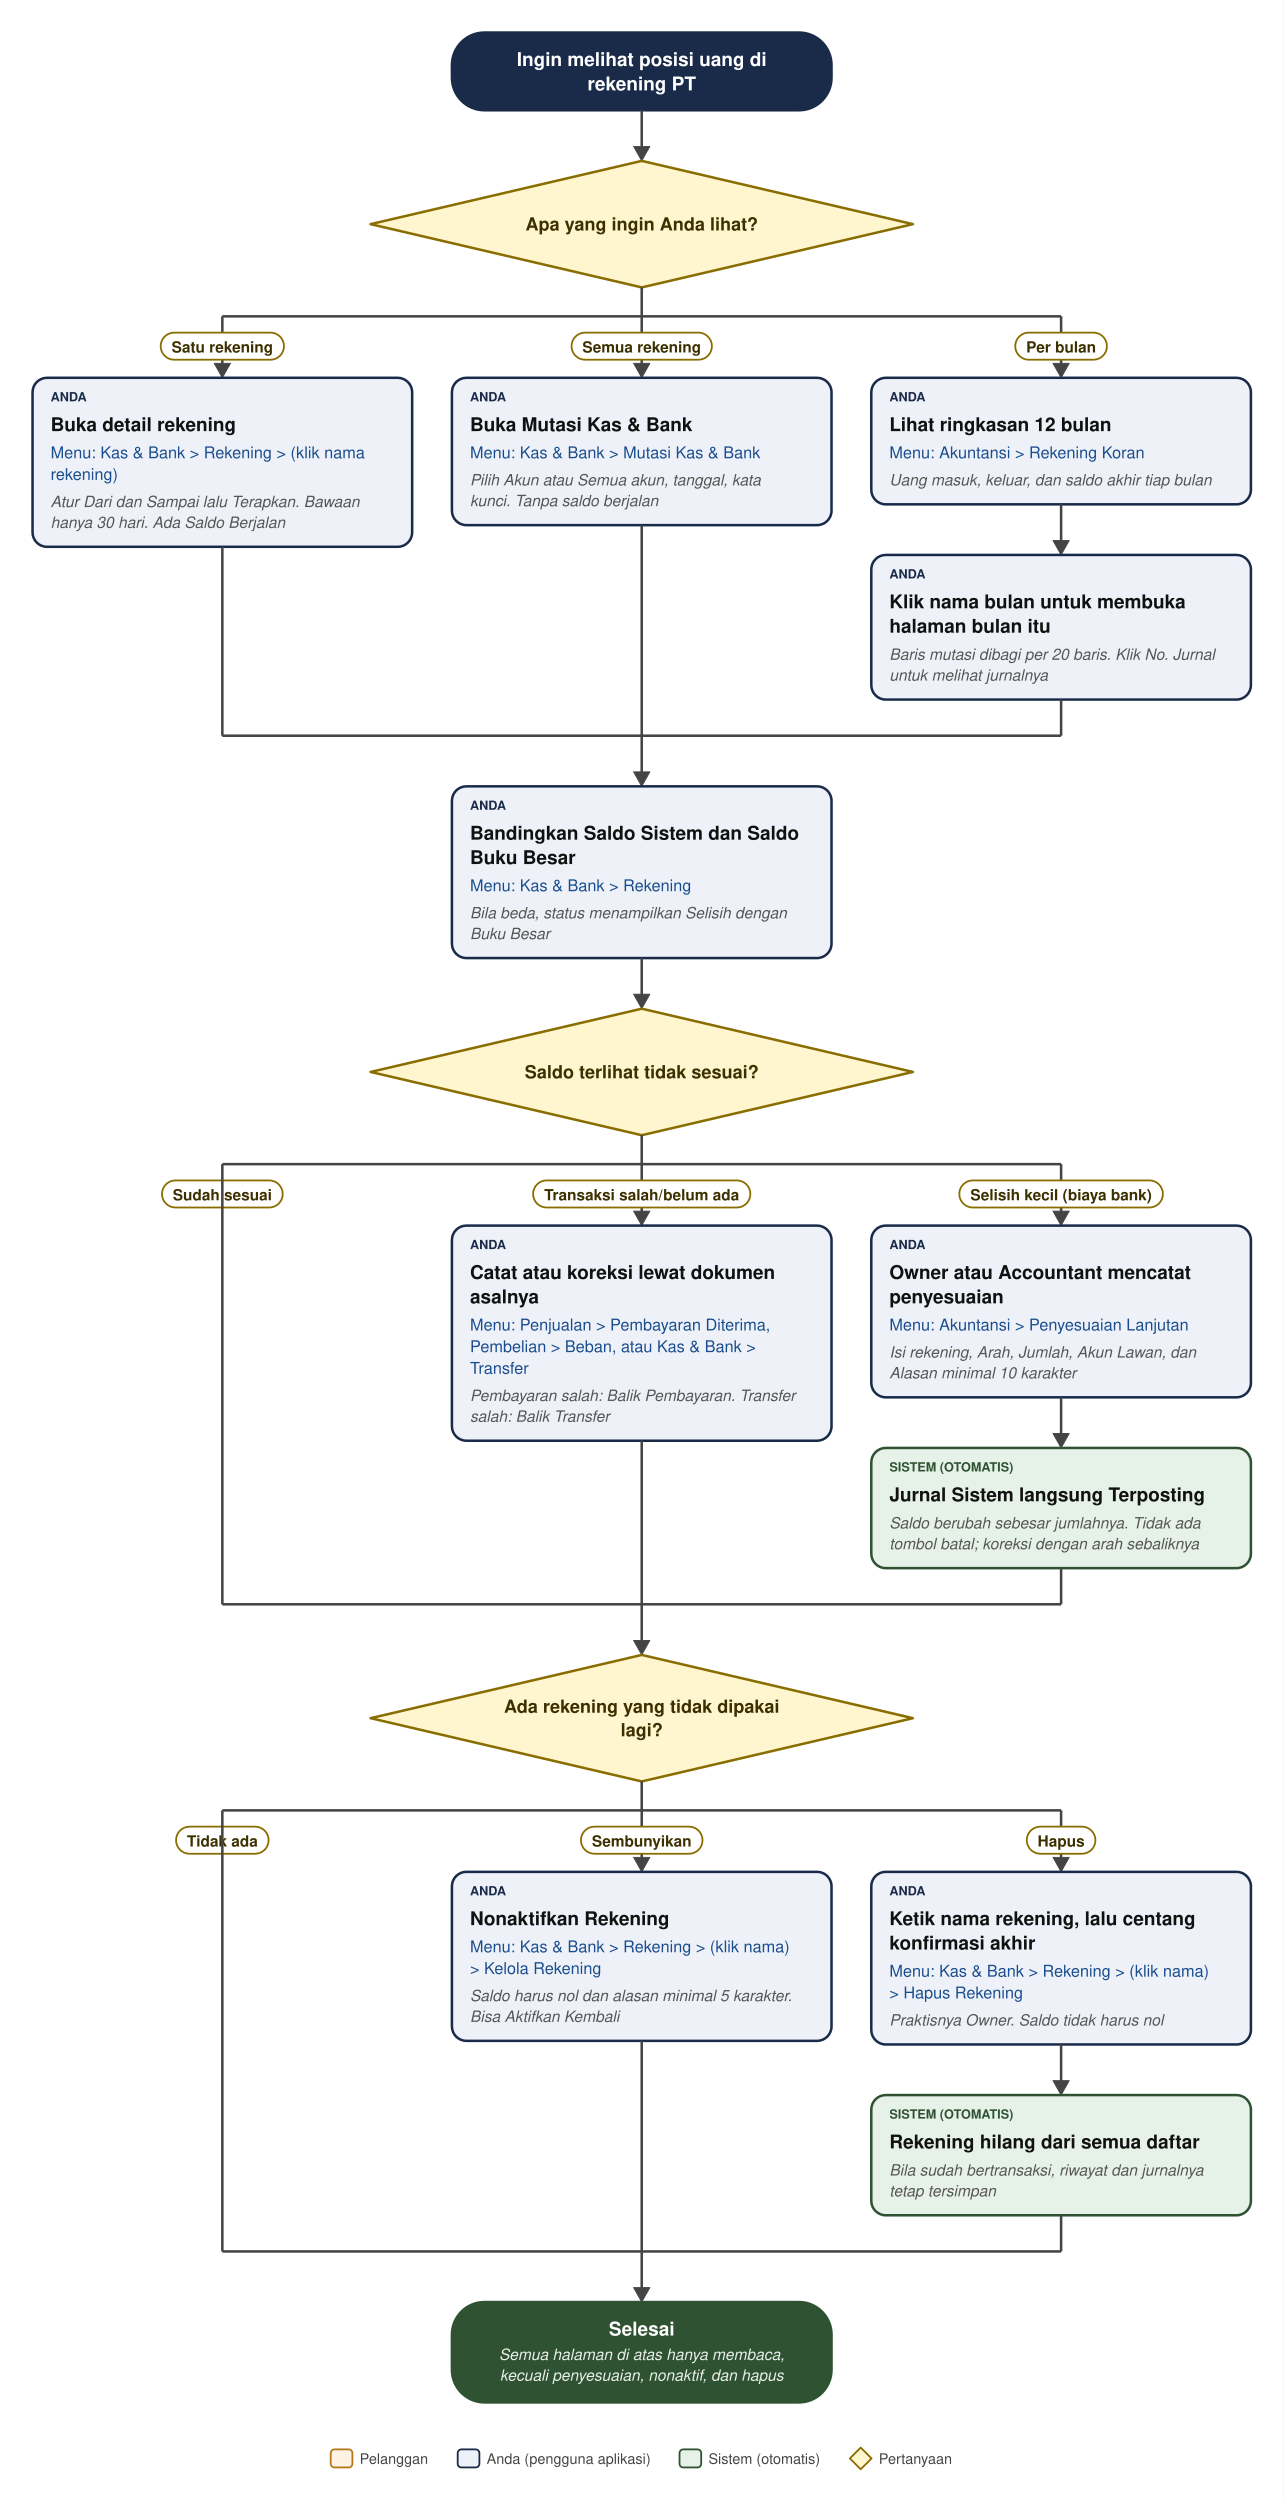
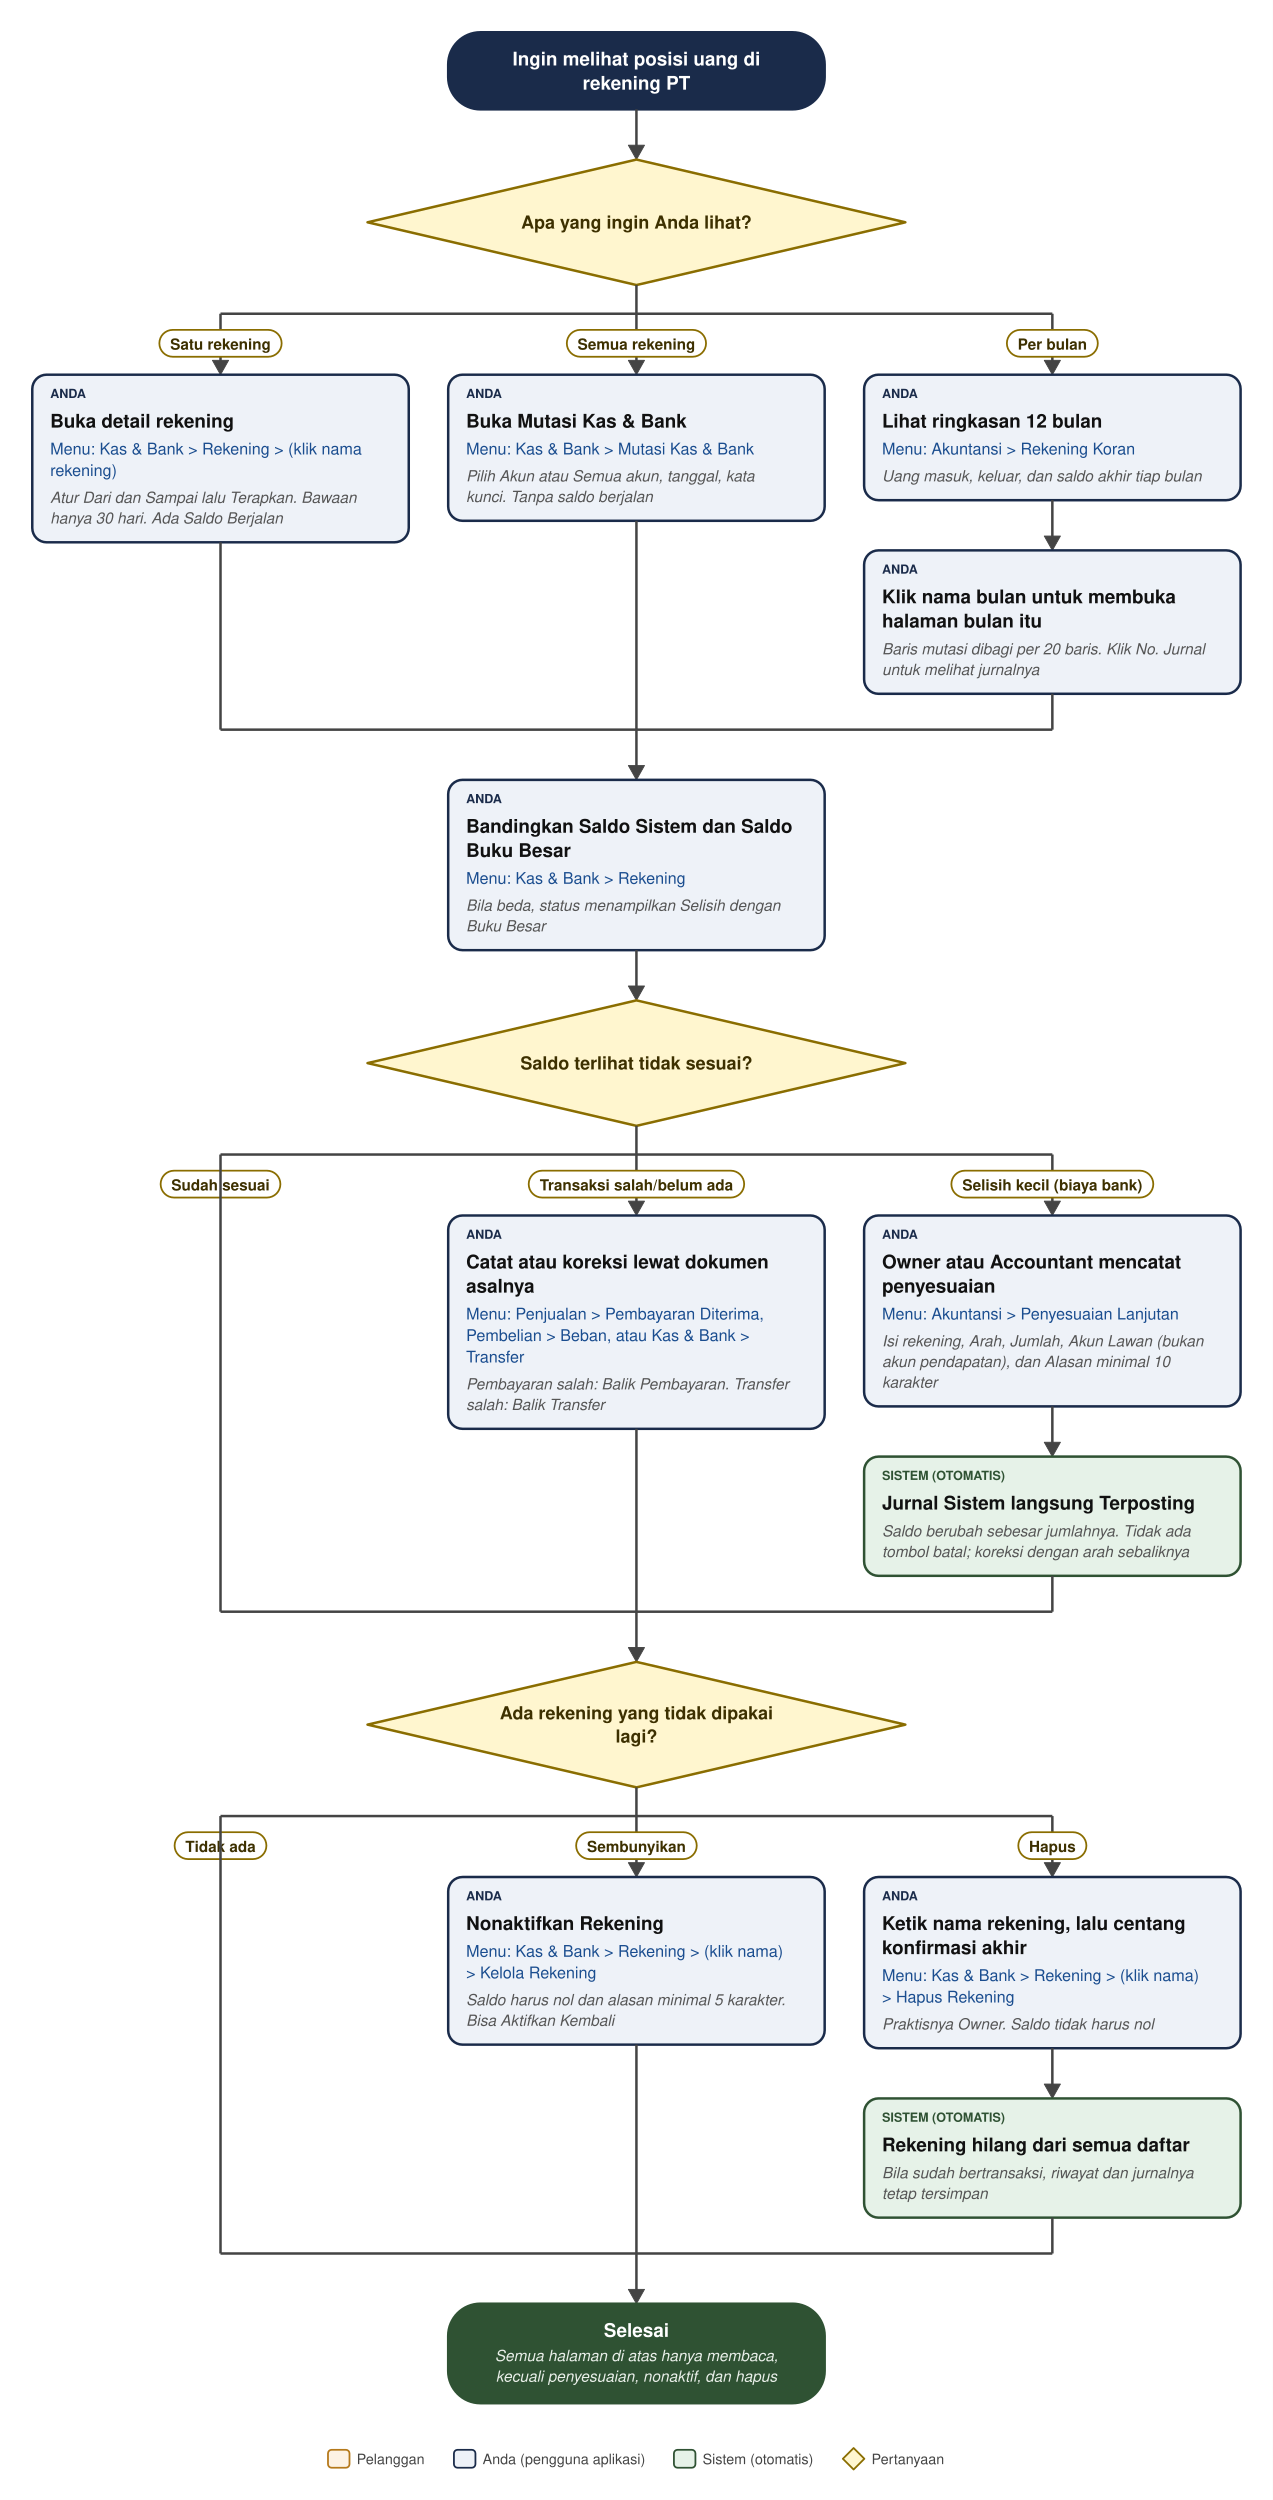
- <svg xmlns="http://www.w3.org/2000/svg" viewBox="0 0 710 1383" width="710" height="1383" role="img" aria-label="Di Mana Saya Melihat Uang Kas dan Bank, dan Kalau Saldo Terlihat Salah?" font-family="Helvetica, Arial, sans-serif">
+ <svg xmlns="http://www.w3.org/2000/svg" viewBox="0 0 710 1394.5" width="710" height="1394.5" role="img" aria-label="Di Mana Saya Melihat Uang Kas dan Bank, dan Kalau Saldo Terlihat Salah?" font-family="Helvetica, Arial, sans-serif">
  <rect width="100%" height="100%" fill="#ffffff" />
  <rect x="250" y="18" width="210" height="43" rx="18" fill="#1a2b4a" stroke="#1a2b4a" stroke-width="1.4" />
  <text x="355" y="36.5" font-size="10.5" font-weight="bold" fill="#ffffff" text-anchor="middle">Ingin melihat posisi uang di</text>
  <text x="355" y="50" font-size="10.5" font-weight="bold" fill="#ffffff" text-anchor="middle">rekening PT</text>
  <polyline points="355,61 355,84" fill="none" stroke="#444444" stroke-width="1.4" />
  <polygon points="355,89 350.5,81 359.5,81" fill="#444444" stroke="#444444" stroke-width="0.5" stroke-linejoin="round" />
  <polygon points="355,89 505,124 355,159 205,124" fill="#fff6cf" stroke="#8a6d00" stroke-width="1.4" stroke-linejoin="round" />
  <text x="355" y="127.5" font-size="10" font-weight="bold" fill="#3d3000" text-anchor="middle">Apa yang ingin Anda lihat?</text>
  <polyline points="355,159 355,175" fill="none" stroke="#444444" stroke-width="1.4" />
  <polyline points="123,175 587,175" fill="none" stroke="#444444" stroke-width="1.4" />
  <polyline points="123,175 123,204" fill="none" stroke="#444444" stroke-width="1.4" />
  <polygon points="123,209 118.5,201 127.5,201" fill="#444444" stroke="#444444" stroke-width="0.5" stroke-linejoin="round" />
  <rect x="18" y="209" width="210" height="93.5" rx="8" fill="#eef2f8" stroke="#1a2b4a" stroke-width="1.4" />
  <text x="28" y="222" font-size="7" font-weight="bold" fill="#1a2b4a" text-anchor="start">ANDA</text>
  <text x="28" y="238.5" font-size="10.5" font-weight="bold" fill="#111111" text-anchor="start">Buka detail rekening</text>
  <text x="28" y="253.5" font-size="9" fill="#1a4d8f" text-anchor="start">Menu: Kas &amp; Bank &gt; Rekening &gt; (klik nama</text>
  <text x="28" y="265.5" font-size="9" fill="#1a4d8f" text-anchor="start">rekening)</text>
  <text x="28" y="280.5" font-size="8.6" font-style="italic" fill="#555555" text-anchor="start">Atur Dari dan Sampai lalu Terapkan. Bawaan</text>
  <text x="28" y="292" font-size="8.6" font-style="italic" fill="#555555" text-anchor="start">hanya 30 hari. Ada Saldo Berjalan</text>
  <rect x="88.89" y="184" width="68.21" height="15" rx="7.5" fill="#ffffff" stroke="#8a6d00" stroke-width="1" />
  <text x="123" y="195" font-size="8.5" font-weight="bold" fill="#3d3000" text-anchor="middle">Satu rekening</text>
  <polyline points="355,175 355,204" fill="none" stroke="#444444" stroke-width="1.4" />
  <polygon points="355,209 350.5,201 359.5,201" fill="#444444" stroke="#444444" stroke-width="0.5" stroke-linejoin="round" />
  <rect x="250" y="209" width="210" height="81.5" rx="8" fill="#eef2f8" stroke="#1a2b4a" stroke-width="1.4" />
  <text x="260" y="222" font-size="7" font-weight="bold" fill="#1a2b4a" text-anchor="start">ANDA</text>
  <text x="260" y="238.5" font-size="10.5" font-weight="bold" fill="#111111" text-anchor="start">Buka Mutasi Kas &amp; Bank</text>
  <text x="260" y="253.5" font-size="9" fill="#1a4d8f" text-anchor="start">Menu: Kas &amp; Bank &gt; Mutasi Kas &amp; Bank</text>
  <text x="260" y="268.5" font-size="8.6" font-style="italic" fill="#555555" text-anchor="start">Pilih Akun atau Semua akun, tanggal, kata</text>
  <text x="260" y="280" font-size="8.6" font-style="italic" fill="#555555" text-anchor="start">kunci. Tanpa saldo berjalan</text>
  <rect x="316.17" y="184" width="77.66" height="15" rx="7.5" fill="#ffffff" stroke="#8a6d00" stroke-width="1" />
  <text x="355" y="195" font-size="8.5" font-weight="bold" fill="#3d3000" text-anchor="middle">Semua rekening</text>
  <polyline points="587,175 587,204" fill="none" stroke="#444444" stroke-width="1.4" />
  <polygon points="587,209 582.5,201 591.5,201" fill="#444444" stroke="#444444" stroke-width="0.5" stroke-linejoin="round" />
  <rect x="482" y="209" width="210" height="70" rx="8" fill="#eef2f8" stroke="#1a2b4a" stroke-width="1.4" />
  <text x="492" y="222" font-size="7" font-weight="bold" fill="#1a2b4a" text-anchor="start">ANDA</text>
  <text x="492" y="238.5" font-size="10.5" font-weight="bold" fill="#111111" text-anchor="start">Lihat ringkasan 12 bulan</text>
  <text x="492" y="253.5" font-size="9" fill="#1a4d8f" text-anchor="start">Menu: Akuntansi &gt; Rekening Koran</text>
  <text x="492" y="268.5" font-size="8.6" font-style="italic" fill="#555555" text-anchor="start">Uang masuk, keluar, dan saldo akhir tiap bulan</text>
  <polyline points="587,279 587,302" fill="none" stroke="#444444" stroke-width="1.4" />
  <polygon points="587,307 582.5,299 591.5,299" fill="#444444" stroke="#444444" stroke-width="0.5" stroke-linejoin="round" />
  <rect x="482" y="307" width="210" height="80" rx="8" fill="#eef2f8" stroke="#1a2b4a" stroke-width="1.4" />
  <text x="492" y="320" font-size="7" font-weight="bold" fill="#1a2b4a" text-anchor="start">ANDA</text>
  <text x="492" y="336.5" font-size="10.5" font-weight="bold" fill="#111111" text-anchor="start">Klik nama bulan untuk membuka</text>
  <text x="492" y="350" font-size="10.5" font-weight="bold" fill="#111111" text-anchor="start">halaman bulan itu</text>
  <text x="492" y="365" font-size="8.6" font-style="italic" fill="#555555" text-anchor="start">Baris mutasi dibagi per 20 baris. Klik No. Jurnal</text>
  <text x="492" y="376.5" font-size="8.6" font-style="italic" fill="#555555" text-anchor="start">untuk melihat jurnalnya</text>
  <rect x="561.63" y="184" width="50.73" height="15" rx="7.5" fill="#ffffff" stroke="#8a6d00" stroke-width="1" />
  <text x="587" y="195" font-size="8.5" font-weight="bold" fill="#3d3000" text-anchor="middle">Per bulan</text>
  <polyline points="123,302.5 123,407" fill="none" stroke="#444444" stroke-width="1.4" />
  <polyline points="355,290.5 355,407" fill="none" stroke="#444444" stroke-width="1.4" />
  <polyline points="587,387 587,407" fill="none" stroke="#444444" stroke-width="1.4" />
  <polyline points="123,407 587,407" fill="none" stroke="#444444" stroke-width="1.4" />
  <polyline points="355,407 355,430" fill="none" stroke="#444444" stroke-width="1.4" />
  <polygon points="355,435 350.5,427 359.5,427" fill="#444444" stroke="#444444" stroke-width="0.5" stroke-linejoin="round" />
  <rect x="250" y="435" width="210" height="95" rx="8" fill="#eef2f8" stroke="#1a2b4a" stroke-width="1.4" />
  <text x="260" y="448" font-size="7" font-weight="bold" fill="#1a2b4a" text-anchor="start">ANDA</text>
  <text x="260" y="464.5" font-size="10.5" font-weight="bold" fill="#111111" text-anchor="start">Bandingkan Saldo Sistem dan Saldo</text>
  <text x="260" y="478" font-size="10.5" font-weight="bold" fill="#111111" text-anchor="start">Buku Besar</text>
  <text x="260" y="493" font-size="9" fill="#1a4d8f" text-anchor="start">Menu: Kas &amp; Bank &gt; Rekening</text>
  <text x="260" y="508" font-size="8.6" font-style="italic" fill="#555555" text-anchor="start">Bila beda, status menampilkan Selisih dengan</text>
  <text x="260" y="519.5" font-size="8.6" font-style="italic" fill="#555555" text-anchor="start">Buku Besar</text>
  <polyline points="355,530 355,553" fill="none" stroke="#444444" stroke-width="1.4" />
  <polygon points="355,558 350.5,550 359.5,550" fill="#444444" stroke="#444444" stroke-width="0.5" stroke-linejoin="round" />
  <polygon points="355,558 505,593 355,628 205,593" fill="#fff6cf" stroke="#8a6d00" stroke-width="1.4" stroke-linejoin="round" />
  <text x="355" y="596.5" font-size="10" font-weight="bold" fill="#3d3000" text-anchor="middle">Saldo terlihat tidak sesuai?</text>
  <polyline points="355,628 355,644" fill="none" stroke="#444444" stroke-width="1.4" />
  <polyline points="123,644 587,644" fill="none" stroke="#444444" stroke-width="1.4" />
  <rect x="89.6" y="653" width="66.8" height="15" rx="7.5" fill="#ffffff" stroke="#8a6d00" stroke-width="1" />
  <text x="123" y="664" font-size="8.5" font-weight="bold" fill="#3d3000" text-anchor="middle">Sudah sesuai</text>
  <polyline points="355,644 355,673" fill="none" stroke="#444444" stroke-width="1.4" />
  <polygon points="355,678 350.5,670 359.5,670" fill="#444444" stroke="#444444" stroke-width="0.5" stroke-linejoin="round" />
  <rect x="250" y="678" width="210" height="119" rx="8" fill="#eef2f8" stroke="#1a2b4a" stroke-width="1.4" />
  <text x="260" y="691" font-size="7" font-weight="bold" fill="#1a2b4a" text-anchor="start">ANDA</text>
  <text x="260" y="707.5" font-size="10.5" font-weight="bold" fill="#111111" text-anchor="start">Catat atau koreksi lewat dokumen</text>
  <text x="260" y="721" font-size="10.5" font-weight="bold" fill="#111111" text-anchor="start">asalnya</text>
  <text x="260" y="736" font-size="9" fill="#1a4d8f" text-anchor="start">Menu: Penjualan &gt; Pembayaran Diterima,</text>
  <text x="260" y="748" font-size="9" fill="#1a4d8f" text-anchor="start">Pembelian &gt; Beban, atau Kas &amp; Bank &gt;</text>
  <text x="260" y="760" font-size="9" fill="#1a4d8f" text-anchor="start">Transfer</text>
  <text x="260" y="775" font-size="8.6" font-style="italic" fill="#555555" text-anchor="start">Pembayaran salah: Balik Pembayaran. Transfer</text>
  <text x="260" y="786.5" font-size="8.6" font-style="italic" fill="#555555" text-anchor="start">salah: Balik Transfer</text>
  <rect x="294.91" y="653" width="120.19" height="15" rx="7.5" fill="#ffffff" stroke="#8a6d00" stroke-width="1" />
  <text x="355" y="664" font-size="8.5" font-weight="bold" fill="#3d3000" text-anchor="middle">Transaksi salah/belum ada</text>
  <polyline points="587,644 587,673" fill="none" stroke="#444444" stroke-width="1.4" />
  <polygon points="587,678 582.5,670 591.5,670" fill="#444444" stroke="#444444" stroke-width="0.5" stroke-linejoin="round" />
-   <rect x="482" y="678" width="210" height="95" rx="8" fill="#eef2f8" stroke="#1a2b4a" stroke-width="1.4" />
+   <rect x="482" y="678" width="210" height="106.5" rx="8" fill="#eef2f8" stroke="#1a2b4a" stroke-width="1.4" />
  <text x="492" y="691" font-size="7" font-weight="bold" fill="#1a2b4a" text-anchor="start">ANDA</text>
  <text x="492" y="707.5" font-size="10.5" font-weight="bold" fill="#111111" text-anchor="start">Owner atau Accountant mencatat</text>
  <text x="492" y="721" font-size="10.5" font-weight="bold" fill="#111111" text-anchor="start">penyesuaian</text>
  <text x="492" y="736" font-size="9" fill="#1a4d8f" text-anchor="start">Menu: Akuntansi &gt; Penyesuaian Lanjutan</text>
-   <text x="492" y="751" font-size="8.6" font-style="italic" fill="#555555" text-anchor="start">Isi rekening, Arah, Jumlah, Akun Lawan, dan</text>
-   <text x="492" y="762.5" font-size="8.6" font-style="italic" fill="#555555" text-anchor="start">Alasan minimal 10 karakter</text>
-   <polyline points="587,773 587,796" fill="none" stroke="#444444" stroke-width="1.4" />
-   <polygon points="587,801 582.5,793 591.5,793" fill="#444444" stroke="#444444" stroke-width="0.5" stroke-linejoin="round" />
-   <rect x="482" y="801" width="210" height="66.5" rx="8" fill="#e6f2e8" stroke="#2f5233" stroke-width="1.4" />
-   <text x="492" y="814" font-size="7" font-weight="bold" fill="#2f5233" text-anchor="start">SISTEM (OTOMATIS)</text>
-   <text x="492" y="830.5" font-size="10.5" font-weight="bold" fill="#111111" text-anchor="start">Jurnal Sistem langsung Terposting</text>
-   <text x="492" y="845.5" font-size="8.6" font-style="italic" fill="#555555" text-anchor="start">Saldo berubah sebesar jumlahnya. Tidak ada</text>
-   <text x="492" y="857" font-size="8.6" font-style="italic" fill="#555555" text-anchor="start">tombol batal; koreksi dengan arah sebaliknya</text>
+   <text x="492" y="751" font-size="8.6" font-style="italic" fill="#555555" text-anchor="start">Isi rekening, Arah, Jumlah, Akun Lawan (bukan</text>
+   <text x="492" y="762.5" font-size="8.6" font-style="italic" fill="#555555" text-anchor="start">akun pendapatan), dan Alasan minimal 10</text>
+   <text x="492" y="774" font-size="8.6" font-style="italic" fill="#555555" text-anchor="start">karakter</text>
+   <polyline points="587,784.5 587,807.5" fill="none" stroke="#444444" stroke-width="1.4" />
+   <polygon points="587,812.5 582.5,804.5 591.5,804.5" fill="#444444" stroke="#444444" stroke-width="0.5" stroke-linejoin="round" />
+   <rect x="482" y="812.5" width="210" height="66.5" rx="8" fill="#e6f2e8" stroke="#2f5233" stroke-width="1.4" />
+   <text x="492" y="825.5" font-size="7" font-weight="bold" fill="#2f5233" text-anchor="start">SISTEM (OTOMATIS)</text>
+   <text x="492" y="842" font-size="10.5" font-weight="bold" fill="#111111" text-anchor="start">Jurnal Sistem langsung Terposting</text>
+   <text x="492" y="857" font-size="8.6" font-style="italic" fill="#555555" text-anchor="start">Saldo berubah sebesar jumlahnya. Tidak ada</text>
+   <text x="492" y="868.5" font-size="8.6" font-style="italic" fill="#555555" text-anchor="start">tombol batal; koreksi dengan arah sebaliknya</text>
  <rect x="530.68" y="653" width="112.63" height="15" rx="7.5" fill="#ffffff" stroke="#8a6d00" stroke-width="1" />
  <text x="587" y="664" font-size="8.5" font-weight="bold" fill="#3d3000" text-anchor="middle">Selisih kecil (biaya bank)</text>
-   <polyline points="123,644 123,887.5" fill="none" stroke="#444444" stroke-width="1.4" />
-   <polyline points="355,797 355,887.5" fill="none" stroke="#444444" stroke-width="1.4" />
-   <polyline points="587,867.5 587,887.5" fill="none" stroke="#444444" stroke-width="1.4" />
-   <polyline points="123,887.5 587,887.5" fill="none" stroke="#444444" stroke-width="1.4" />
-   <polyline points="355,887.5 355,910.5" fill="none" stroke="#444444" stroke-width="1.4" />
-   <polygon points="355,915.5 350.5,907.5 359.5,907.5" fill="#444444" stroke="#444444" stroke-width="0.5" stroke-linejoin="round" />
-   <polygon points="355,915.5 505,950.5 355,985.5 205,950.5" fill="#fff6cf" stroke="#8a6d00" stroke-width="1.4" stroke-linejoin="round" />
-   <text x="355" y="947.5" font-size="10" font-weight="bold" fill="#3d3000" text-anchor="middle">Ada rekening yang tidak dipakai</text>
-   <text x="355" y="960.5" font-size="10" font-weight="bold" fill="#3d3000" text-anchor="middle">lagi?</text>
-   <polyline points="355,985.5 355,1001.5" fill="none" stroke="#444444" stroke-width="1.4" />
-   <polyline points="123,1001.5 587,1001.5" fill="none" stroke="#444444" stroke-width="1.4" />
-   <rect x="97.39" y="1010.5" width="51.21" height="15" rx="7.5" fill="#ffffff" stroke="#8a6d00" stroke-width="1" />
-   <text x="123" y="1021.5" font-size="8.5" font-weight="bold" fill="#3d3000" text-anchor="middle">Tidak ada</text>
-   <polyline points="355,1001.5 355,1030.5" fill="none" stroke="#444444" stroke-width="1.4" />
-   <polygon points="355,1035.5 350.5,1027.5 359.5,1027.5" fill="#444444" stroke="#444444" stroke-width="0.5" stroke-linejoin="round" />
-   <rect x="250" y="1035.5" width="210" height="93.5" rx="8" fill="#eef2f8" stroke="#1a2b4a" stroke-width="1.4" />
-   <text x="260" y="1048.5" font-size="7" font-weight="bold" fill="#1a2b4a" text-anchor="start">ANDA</text>
-   <text x="260" y="1065" font-size="10.5" font-weight="bold" fill="#111111" text-anchor="start">Nonaktifkan Rekening</text>
-   <text x="260" y="1080" font-size="9" fill="#1a4d8f" text-anchor="start">Menu: Kas &amp; Bank &gt; Rekening &gt; (klik nama)</text>
-   <text x="260" y="1092" font-size="9" fill="#1a4d8f" text-anchor="start">&gt; Kelola Rekening</text>
-   <text x="260" y="1107" font-size="8.6" font-style="italic" fill="#555555" text-anchor="start">Saldo harus nol dan alasan minimal 5 karakter.</text>
-   <text x="260" y="1118.5" font-size="8.6" font-style="italic" fill="#555555" text-anchor="start">Bisa Aktifkan Kembali</text>
-   <rect x="321.37" y="1010.5" width="67.27" height="15" rx="7.5" fill="#ffffff" stroke="#8a6d00" stroke-width="1" />
-   <text x="355" y="1021.5" font-size="8.5" font-weight="bold" fill="#3d3000" text-anchor="middle">Sembunyikan</text>
-   <polyline points="587,1001.5 587,1030.5" fill="none" stroke="#444444" stroke-width="1.4" />
-   <polygon points="587,1035.5 582.5,1027.5 591.5,1027.5" fill="#444444" stroke="#444444" stroke-width="0.5" stroke-linejoin="round" />
-   <rect x="482" y="1035.5" width="210" height="95.5" rx="8" fill="#eef2f8" stroke="#1a2b4a" stroke-width="1.4" />
-   <text x="492" y="1048.5" font-size="7" font-weight="bold" fill="#1a2b4a" text-anchor="start">ANDA</text>
-   <text x="492" y="1065" font-size="10.5" font-weight="bold" fill="#111111" text-anchor="start">Ketik nama rekening, lalu centang</text>
-   <text x="492" y="1078.5" font-size="10.5" font-weight="bold" fill="#111111" text-anchor="start">konfirmasi akhir</text>
-   <text x="492" y="1093.5" font-size="9" fill="#1a4d8f" text-anchor="start">Menu: Kas &amp; Bank &gt; Rekening &gt; (klik nama)</text>
-   <text x="492" y="1105.5" font-size="9" fill="#1a4d8f" text-anchor="start">&gt; Hapus Rekening</text>
-   <text x="492" y="1120.5" font-size="8.6" font-style="italic" fill="#555555" text-anchor="start">Praktisnya Owner. Saldo tidak harus nol</text>
-   <polyline points="587,1131 587,1154" fill="none" stroke="#444444" stroke-width="1.4" />
-   <polygon points="587,1159 582.5,1151 591.5,1151" fill="#444444" stroke="#444444" stroke-width="0.5" stroke-linejoin="round" />
-   <rect x="482" y="1159" width="210" height="66.5" rx="8" fill="#e6f2e8" stroke="#2f5233" stroke-width="1.4" />
-   <text x="492" y="1172" font-size="7" font-weight="bold" fill="#2f5233" text-anchor="start">SISTEM (OTOMATIS)</text>
-   <text x="492" y="1188.5" font-size="10.5" font-weight="bold" fill="#111111" text-anchor="start">Rekening hilang dari semua daftar</text>
-   <text x="492" y="1203.5" font-size="8.6" font-style="italic" fill="#555555" text-anchor="start">Bila sudah bertransaksi, riwayat dan jurnalnya</text>
-   <text x="492" y="1215" font-size="8.6" font-style="italic" fill="#555555" text-anchor="start">tetap tersimpan</text>
-   <rect x="568.01" y="1010.5" width="37.98" height="15" rx="7.5" fill="#ffffff" stroke="#8a6d00" stroke-width="1" />
-   <text x="587" y="1021.5" font-size="8.5" font-weight="bold" fill="#3d3000" text-anchor="middle">Hapus</text>
-   <polyline points="123,1001.5 123,1245.5" fill="none" stroke="#444444" stroke-width="1.4" />
-   <polyline points="355,1129 355,1245.5" fill="none" stroke="#444444" stroke-width="1.4" />
-   <polyline points="587,1225.5 587,1245.5" fill="none" stroke="#444444" stroke-width="1.4" />
-   <polyline points="123,1245.5 587,1245.5" fill="none" stroke="#444444" stroke-width="1.4" />
-   <polyline points="355,1245.5 355,1268.5" fill="none" stroke="#444444" stroke-width="1.4" />
-   <polygon points="355,1273.5 350.5,1265.5 359.5,1265.5" fill="#444444" stroke="#444444" stroke-width="0.5" stroke-linejoin="round" />
-   <rect x="250" y="1273.5" width="210" height="55.5" rx="18" fill="#2f5233" stroke="#2f5233" stroke-width="1.4" />
-   <text x="355" y="1292" font-size="10.5" font-weight="bold" fill="#ffffff" text-anchor="middle">Selesai</text>
-   <text x="355" y="1305.5" font-size="8.6" font-style="italic" fill="#e9efe9" text-anchor="middle">Semua halaman di atas hanya membaca,</text>
-   <text x="355" y="1317" font-size="8.6" font-style="italic" fill="#e9efe9" text-anchor="middle">kecuali penyesuaian, nonaktif, dan hapus</text>
-   <rect x="182.95" y="1355" width="12" height="10" rx="2" fill="#fdf2e3" stroke="#b5791a" stroke-width="1" />
-   <text x="198.95" y="1363" font-size="8" fill="#444444" text-anchor="start">Pelanggan</text>
-   <rect x="253.2" y="1355" width="12" height="10" rx="2" fill="#eef2f8" stroke="#1a2b4a" stroke-width="1" />
-   <text x="269.2" y="1363" font-size="8" fill="#444444" text-anchor="start">Anda (pengguna aplikasi)</text>
-   <rect x="375.91" y="1355" width="12" height="10" rx="2" fill="#e6f2e8" stroke="#2f5233" stroke-width="1" />
-   <text x="391.91" y="1363" font-size="8" fill="#444444" text-anchor="start">Sistem (otomatis)</text>
-   <polygon points="476.14,1354 482.14,1360 476.14,1366 470.14,1360" fill="#fff6cf" stroke="#8a6d00" stroke-width="1" stroke-linejoin="round" />
-   <text x="486.14" y="1363" font-size="8" fill="#444444" text-anchor="start">Pertanyaan</text>
+   <polyline points="123,644 123,899" fill="none" stroke="#444444" stroke-width="1.4" />
+   <polyline points="355,797 355,899" fill="none" stroke="#444444" stroke-width="1.4" />
+   <polyline points="587,879 587,899" fill="none" stroke="#444444" stroke-width="1.4" />
+   <polyline points="123,899 587,899" fill="none" stroke="#444444" stroke-width="1.4" />
+   <polyline points="355,899 355,922" fill="none" stroke="#444444" stroke-width="1.4" />
+   <polygon points="355,927 350.5,919 359.5,919" fill="#444444" stroke="#444444" stroke-width="0.5" stroke-linejoin="round" />
+   <polygon points="355,927 505,962 355,997 205,962" fill="#fff6cf" stroke="#8a6d00" stroke-width="1.4" stroke-linejoin="round" />
+   <text x="355" y="959" font-size="10" font-weight="bold" fill="#3d3000" text-anchor="middle">Ada rekening yang tidak dipakai</text>
+   <text x="355" y="972" font-size="10" font-weight="bold" fill="#3d3000" text-anchor="middle">lagi?</text>
+   <polyline points="355,997 355,1013" fill="none" stroke="#444444" stroke-width="1.4" />
+   <polyline points="123,1013 587,1013" fill="none" stroke="#444444" stroke-width="1.4" />
+   <rect x="97.39" y="1022" width="51.21" height="15" rx="7.5" fill="#ffffff" stroke="#8a6d00" stroke-width="1" />
+   <text x="123" y="1033" font-size="8.5" font-weight="bold" fill="#3d3000" text-anchor="middle">Tidak ada</text>
+   <polyline points="355,1013 355,1042" fill="none" stroke="#444444" stroke-width="1.4" />
+   <polygon points="355,1047 350.5,1039 359.5,1039" fill="#444444" stroke="#444444" stroke-width="0.5" stroke-linejoin="round" />
+   <rect x="250" y="1047" width="210" height="93.5" rx="8" fill="#eef2f8" stroke="#1a2b4a" stroke-width="1.4" />
+   <text x="260" y="1060" font-size="7" font-weight="bold" fill="#1a2b4a" text-anchor="start">ANDA</text>
+   <text x="260" y="1076.5" font-size="10.5" font-weight="bold" fill="#111111" text-anchor="start">Nonaktifkan Rekening</text>
+   <text x="260" y="1091.5" font-size="9" fill="#1a4d8f" text-anchor="start">Menu: Kas &amp; Bank &gt; Rekening &gt; (klik nama)</text>
+   <text x="260" y="1103.5" font-size="9" fill="#1a4d8f" text-anchor="start">&gt; Kelola Rekening</text>
+   <text x="260" y="1118.5" font-size="8.6" font-style="italic" fill="#555555" text-anchor="start">Saldo harus nol dan alasan minimal 5 karakter.</text>
+   <text x="260" y="1130" font-size="8.6" font-style="italic" fill="#555555" text-anchor="start">Bisa Aktifkan Kembali</text>
+   <rect x="321.37" y="1022" width="67.27" height="15" rx="7.5" fill="#ffffff" stroke="#8a6d00" stroke-width="1" />
+   <text x="355" y="1033" font-size="8.5" font-weight="bold" fill="#3d3000" text-anchor="middle">Sembunyikan</text>
+   <polyline points="587,1013 587,1042" fill="none" stroke="#444444" stroke-width="1.4" />
+   <polygon points="587,1047 582.5,1039 591.5,1039" fill="#444444" stroke="#444444" stroke-width="0.5" stroke-linejoin="round" />
+   <rect x="482" y="1047" width="210" height="95.5" rx="8" fill="#eef2f8" stroke="#1a2b4a" stroke-width="1.4" />
+   <text x="492" y="1060" font-size="7" font-weight="bold" fill="#1a2b4a" text-anchor="start">ANDA</text>
+   <text x="492" y="1076.5" font-size="10.5" font-weight="bold" fill="#111111" text-anchor="start">Ketik nama rekening, lalu centang</text>
+   <text x="492" y="1090" font-size="10.5" font-weight="bold" fill="#111111" text-anchor="start">konfirmasi akhir</text>
+   <text x="492" y="1105" font-size="9" fill="#1a4d8f" text-anchor="start">Menu: Kas &amp; Bank &gt; Rekening &gt; (klik nama)</text>
+   <text x="492" y="1117" font-size="9" fill="#1a4d8f" text-anchor="start">&gt; Hapus Rekening</text>
+   <text x="492" y="1132" font-size="8.6" font-style="italic" fill="#555555" text-anchor="start">Praktisnya Owner. Saldo tidak harus nol</text>
+   <polyline points="587,1142.5 587,1165.5" fill="none" stroke="#444444" stroke-width="1.4" />
+   <polygon points="587,1170.5 582.5,1162.5 591.5,1162.5" fill="#444444" stroke="#444444" stroke-width="0.5" stroke-linejoin="round" />
+   <rect x="482" y="1170.5" width="210" height="66.5" rx="8" fill="#e6f2e8" stroke="#2f5233" stroke-width="1.4" />
+   <text x="492" y="1183.5" font-size="7" font-weight="bold" fill="#2f5233" text-anchor="start">SISTEM (OTOMATIS)</text>
+   <text x="492" y="1200" font-size="10.5" font-weight="bold" fill="#111111" text-anchor="start">Rekening hilang dari semua daftar</text>
+   <text x="492" y="1215" font-size="8.6" font-style="italic" fill="#555555" text-anchor="start">Bila sudah bertransaksi, riwayat dan jurnalnya</text>
+   <text x="492" y="1226.5" font-size="8.6" font-style="italic" fill="#555555" text-anchor="start">tetap tersimpan</text>
+   <rect x="568.01" y="1022" width="37.98" height="15" rx="7.5" fill="#ffffff" stroke="#8a6d00" stroke-width="1" />
+   <text x="587" y="1033" font-size="8.5" font-weight="bold" fill="#3d3000" text-anchor="middle">Hapus</text>
+   <polyline points="123,1013 123,1257" fill="none" stroke="#444444" stroke-width="1.4" />
+   <polyline points="355,1140.5 355,1257" fill="none" stroke="#444444" stroke-width="1.4" />
+   <polyline points="587,1237 587,1257" fill="none" stroke="#444444" stroke-width="1.4" />
+   <polyline points="123,1257 587,1257" fill="none" stroke="#444444" stroke-width="1.4" />
+   <polyline points="355,1257 355,1280" fill="none" stroke="#444444" stroke-width="1.4" />
+   <polygon points="355,1285 350.5,1277 359.5,1277" fill="#444444" stroke="#444444" stroke-width="0.5" stroke-linejoin="round" />
+   <rect x="250" y="1285" width="210" height="55.5" rx="18" fill="#2f5233" stroke="#2f5233" stroke-width="1.4" />
+   <text x="355" y="1303.5" font-size="10.5" font-weight="bold" fill="#ffffff" text-anchor="middle">Selesai</text>
+   <text x="355" y="1317" font-size="8.6" font-style="italic" fill="#e9efe9" text-anchor="middle">Semua halaman di atas hanya membaca,</text>
+   <text x="355" y="1328.5" font-size="8.6" font-style="italic" fill="#e9efe9" text-anchor="middle">kecuali penyesuaian, nonaktif, dan hapus</text>
+   <rect x="182.95" y="1366.5" width="12" height="10" rx="2" fill="#fdf2e3" stroke="#b5791a" stroke-width="1" />
+   <text x="198.95" y="1374.5" font-size="8" fill="#444444" text-anchor="start">Pelanggan</text>
+   <rect x="253.2" y="1366.5" width="12" height="10" rx="2" fill="#eef2f8" stroke="#1a2b4a" stroke-width="1" />
+   <text x="269.2" y="1374.5" font-size="8" fill="#444444" text-anchor="start">Anda (pengguna aplikasi)</text>
+   <rect x="375.91" y="1366.5" width="12" height="10" rx="2" fill="#e6f2e8" stroke="#2f5233" stroke-width="1" />
+   <text x="391.91" y="1374.5" font-size="8" fill="#444444" text-anchor="start">Sistem (otomatis)</text>
+   <polygon points="476.14,1365.5 482.14,1371.5 476.14,1377.5 470.14,1371.5" fill="#fff6cf" stroke="#8a6d00" stroke-width="1" stroke-linejoin="round" />
+   <text x="486.14" y="1374.5" font-size="8" fill="#444444" text-anchor="start">Pertanyaan</text>
</svg>
